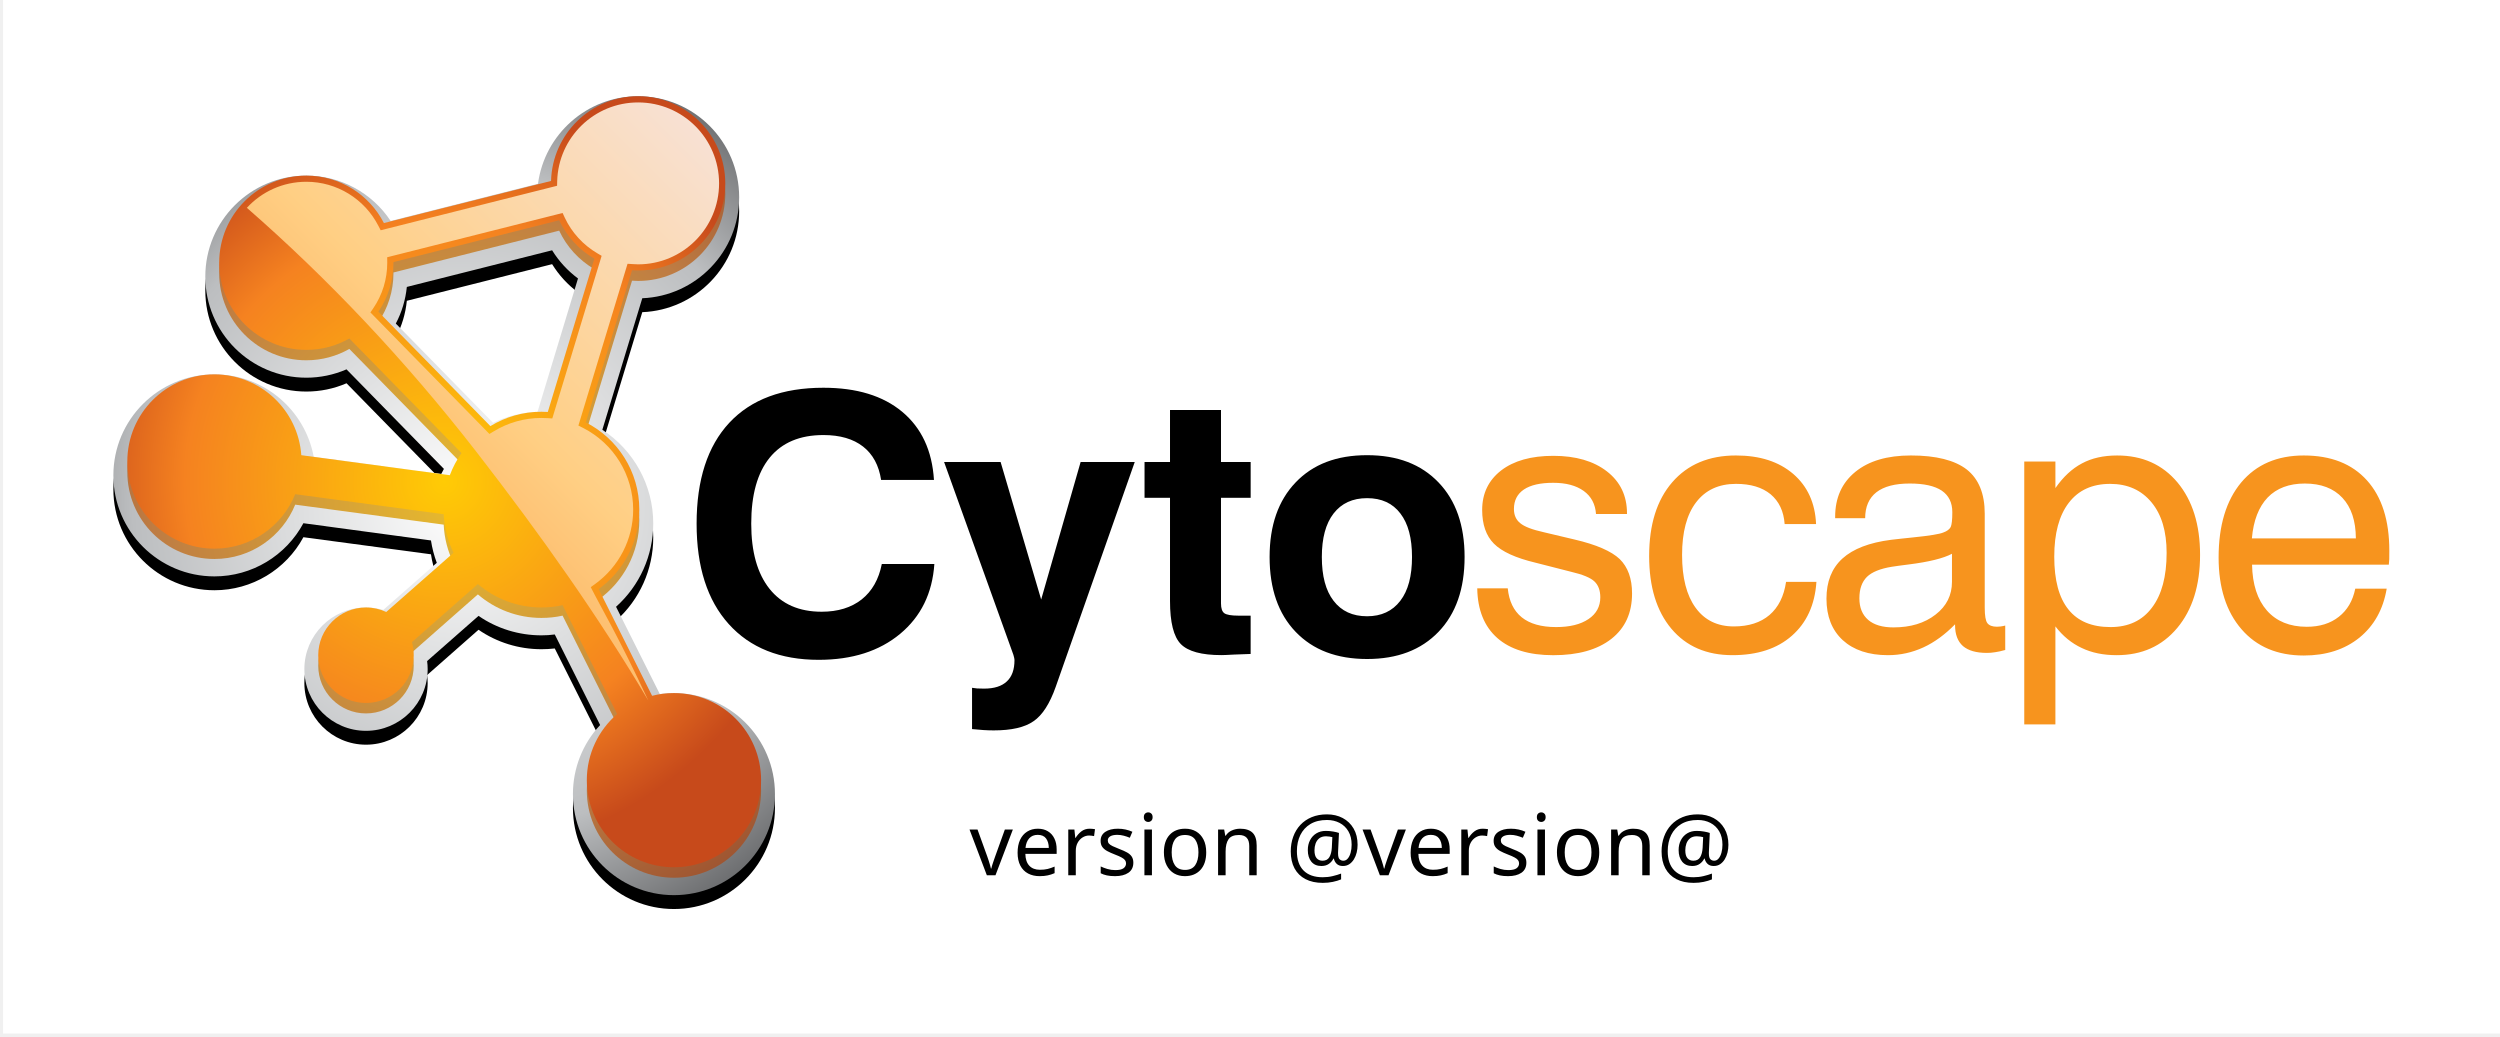
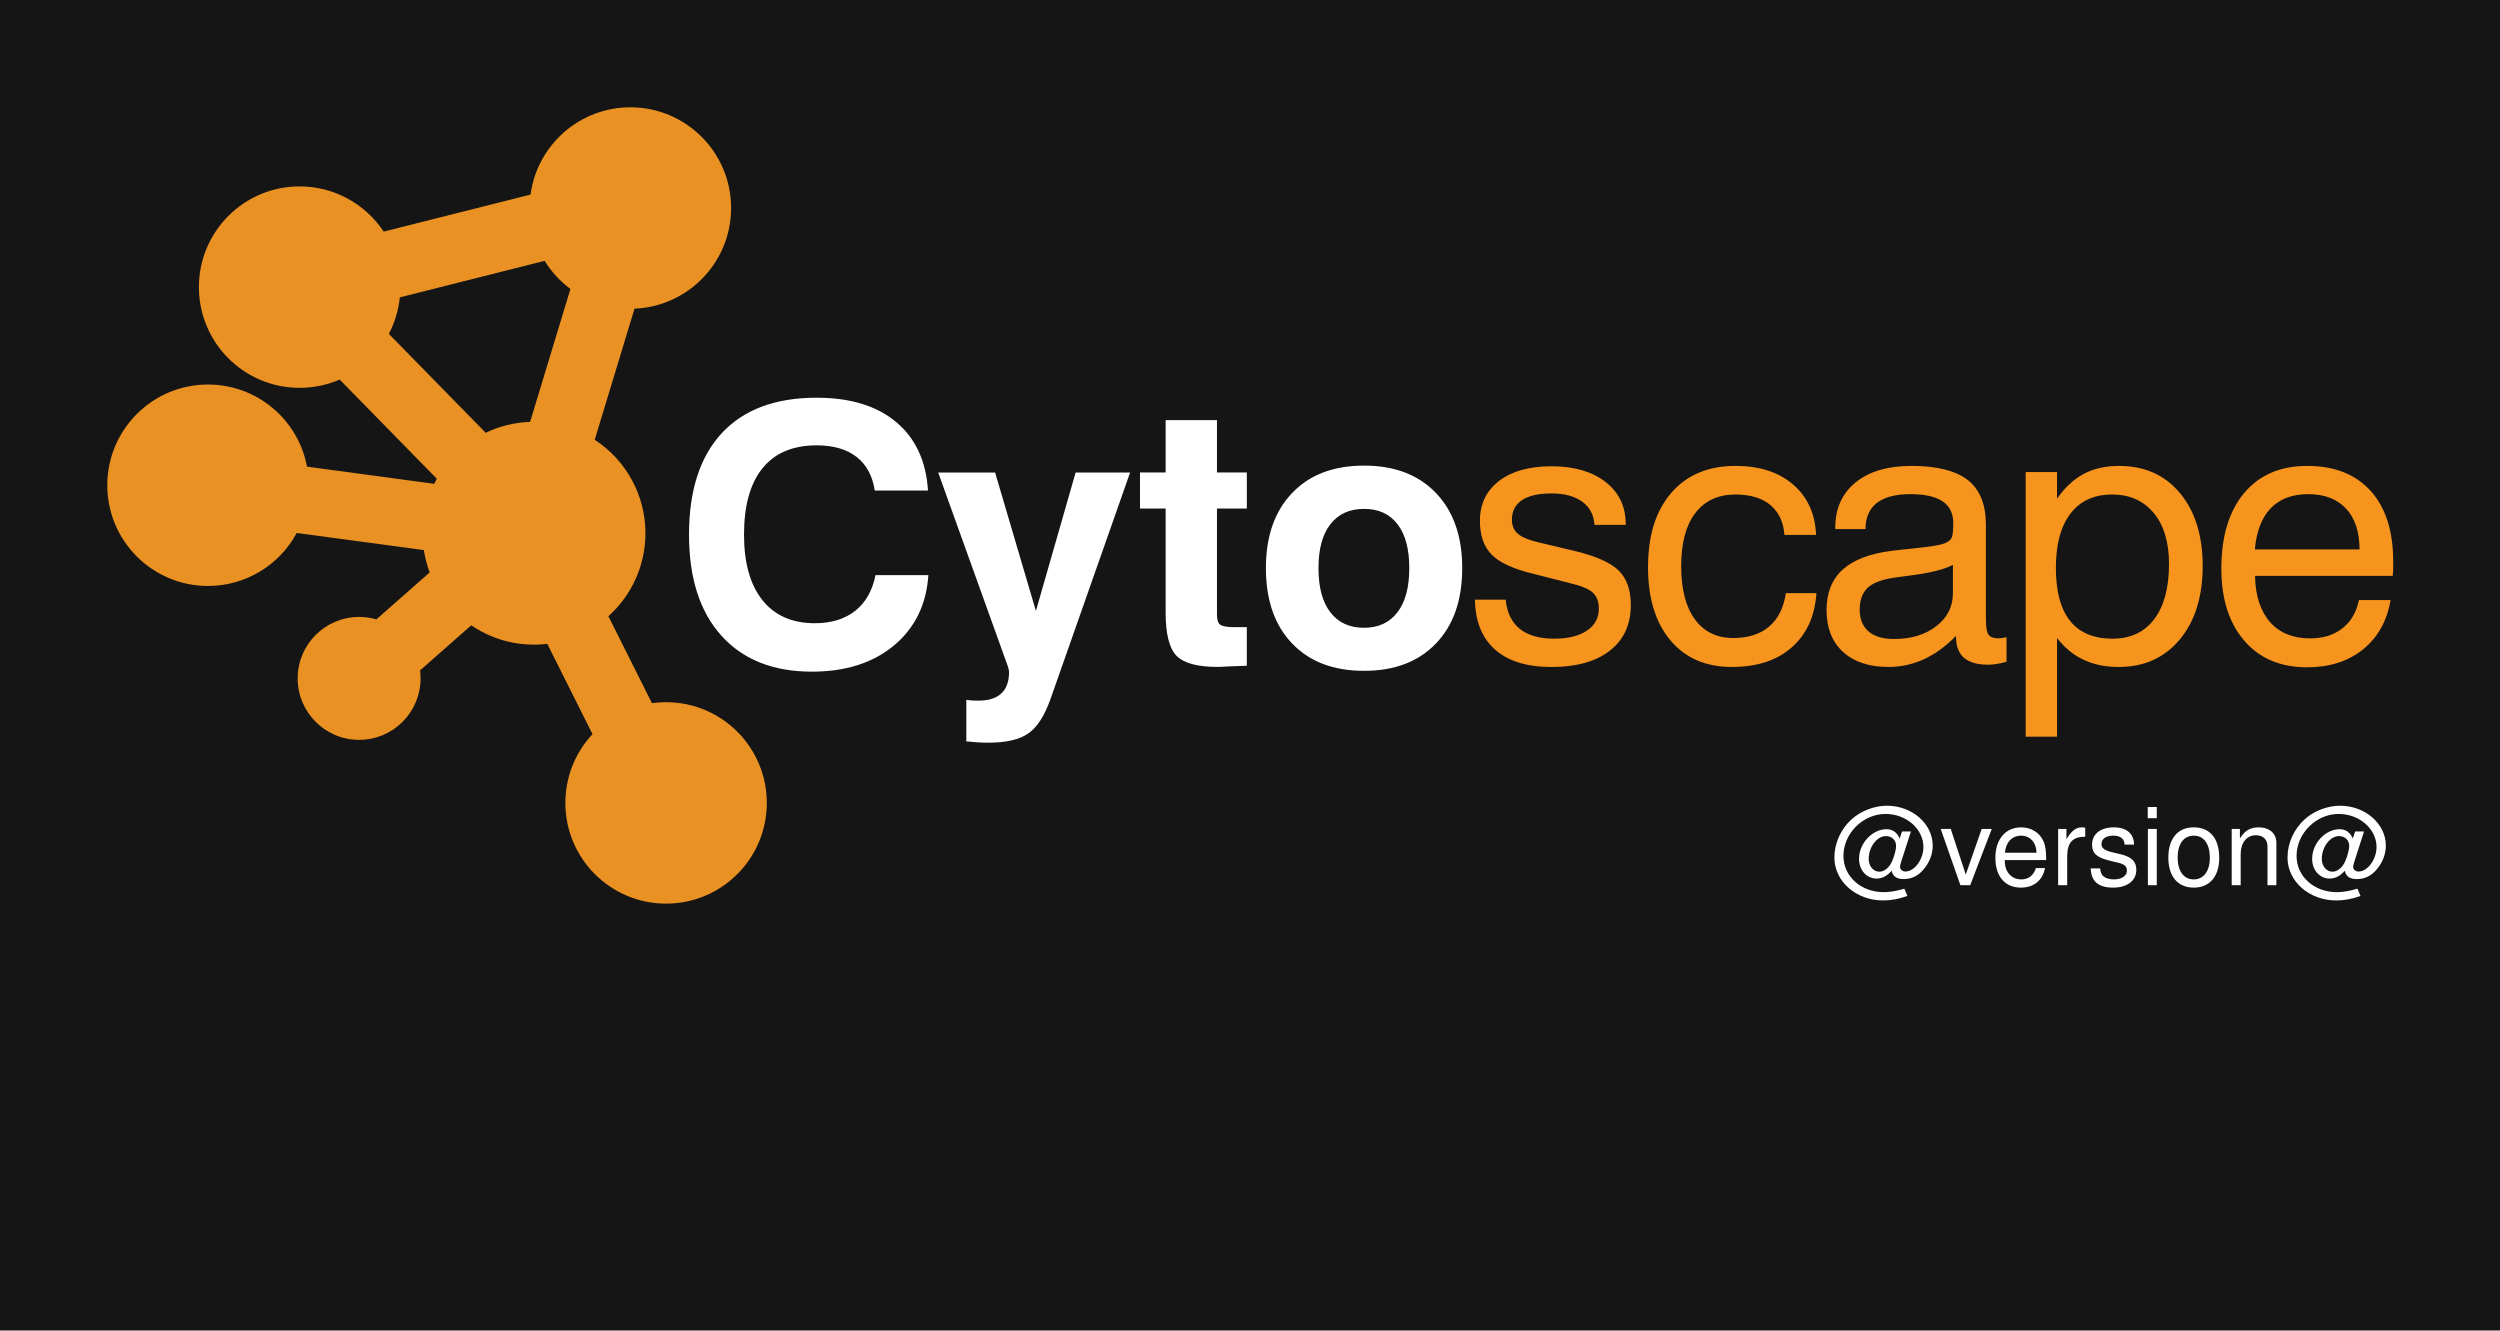
- <svg xmlns="http://www.w3.org/2000/svg" version="1.1" id="Camada_1" x="0px" y="0px" width="820px" height="340px" viewBox="0 0 820 340" enable-background="new 0 0 820 340" xml:space="preserve">
-   <rect x="1" y="-1" fill="#FFFFFF" width="820" height="340" />
-   <g>
+ <svg xmlns="http://www.w3.org/2000/svg" version="1.1" x="0" y="0" width="466" height="248" viewBox="0, 0, 466, 248">
+   <g id="Layer_1">
+     <path d="M0,-0 L466,-0 L466,248 L0,248 z" fill="#151515" />
+     <text x="446" y="165" text-anchor="end">
+       <tspan font-family="Helvetica" font-size="20" fill="#FFFFFF">@version@</tspan>
+     </text>
    <g>
-       <path d="M128.141,77.032l48.318-12.18c2.169-16.258,16.095-28.719,32.845-28.719c18.294,0,33.14,14.849,33.14,33.144    c0,17.845-14.12,32.401-31.776,33.115l-13.098,43.139c10.32,6.701,16.694,18.229,16.694,30.764    c0,10.494-4.471,20.387-12.202,27.279l14.352,28.607c1.531-0.201,3.08-0.307,4.628-0.307c18.317,0,33.142,14.828,33.142,33.121    c0,18.295-14.825,33.164-33.142,33.164c-18.293,0-33.121-14.869-33.121-33.164c0-8.448,3.199-16.494,8.923-22.629l-14.881-29.67    c-1.451,0.162-2.909,0.246-4.37,0.246c-7.417,0-14.588-2.225-20.638-6.381l-16.863,14.863c0.127,0.861,0.181,1.732,0.181,2.605    c0,11.152-9.058,20.229-20.231,20.229c-11.151,0-20.21-9.077-20.21-20.229s9.06-20.23,20.21-20.23c1.941,0,3.844,0.299,5.68,0.844    l17.545-15.488c-0.884-2.363-1.53-4.812-1.912-7.346l-41.839-5.604c-5.732,10.613-16.878,17.396-29.187,17.396    c-18.293,0-33.142-14.822-33.142-33.121c0-18.294,14.849-33.142,33.142-33.142c16.095,0,29.682,11.554,32.567,27.026l41.835,5.648    c0.284-0.571,0.58-1.117,0.872-1.673l-31.947-32.626c-4.161,1.803-8.629,2.718-13.176,2.718c-18.315,0-33.14-14.848-33.14-33.142    S82.165,62.15,100.48,62.15C111.698,62.154,122.05,67.829,128.141,77.032L128.141,77.032z M133.441,98.663    c-0.422,4.217-1.638,8.282-3.616,12.017l31.887,32.563c4.552-2.198,9.521-3.435,14.605-3.6l13.265-43.738    c-3.384-2.516-6.272-5.667-8.487-9.258L133.441,98.663z" />
-       <radialGradient id="SVGID_1_" cx="152.197" cy="-20.206" r="162.212" gradientTransform="matrix(1 0 0 -1 0 145)" gradientUnits="userSpaceOnUse">
-         <stop offset="0" style="stop-color:#FFFFFF" />
-         <stop offset="0.67" style="stop-color:#BCBEC0" />
-         <stop offset="1" style="stop-color:#58595B" />
-       </radialGradient>
-       <path fill="url(#SVGID_1_)" d="M128.141,72.484l48.318-12.2c2.169-16.248,16.095-28.719,32.845-28.719    c18.294,0,33.14,14.848,33.14,33.142c0,17.845-14.12,32.401-31.776,33.117l-13.098,43.139c10.32,6.721,16.694,18.226,16.694,30.74    c0,10.537-4.471,20.388-12.202,27.32l14.352,28.609c1.531-0.201,3.08-0.305,4.628-0.305c18.317,0,33.142,14.824,33.142,33.118    c0,18.298-14.825,33.165-33.142,33.165c-18.293,0-33.121-14.867-33.121-33.165c0-8.446,3.199-16.536,8.923-22.63l-14.881-29.711    c-1.451,0.207-2.909,0.289-4.37,0.289c-7.417,0-14.588-2.223-20.638-6.383l-16.863,14.82c0.127,0.9,0.181,1.777,0.181,2.65    c0,11.151-9.058,20.232-20.231,20.232c-11.151,0-20.21-9.081-20.21-20.232c0-11.152,9.06-20.232,20.21-20.232    c1.941,0,3.844,0.299,5.68,0.805l17.545-15.445c-0.884-2.363-1.53-4.854-1.912-7.342l-41.839-5.651    c-5.732,10.657-16.878,17.442-29.187,17.442c-18.293,0-33.142-14.828-33.142-33.122c0-18.317,14.849-33.142,33.142-33.142    c16.095,0,29.682,11.534,32.567,27.026l41.835,5.625c0.284-0.549,0.58-1.116,0.872-1.653l-31.947-32.644    c-4.161,1.8-8.629,2.737-13.176,2.737c-18.315,0-33.14-14.847-33.14-33.141c0-18.317,14.825-33.142,33.14-33.142    C111.698,57.605,122.05,63.258,128.141,72.484L128.141,72.484z M133.441,94.114c-0.422,4.193-1.638,8.281-3.616,12.015    l31.887,32.542c4.552-2.198,9.521-3.413,14.605-3.6l13.265-43.737c-3.384-2.515-6.272-5.646-8.487-9.239L133.441,94.114z" />
-       <radialGradient id="SVGID_2_" cx="151.934" cy="-18.974" r="169.631" gradientTransform="matrix(1 0 0 -1 0 145)" gradientUnits="userSpaceOnUse">
-         <stop offset="0" style="stop-color:#E8BC2E" />
-         <stop offset="0.6" style="stop-color:#BE7C43" />
-         <stop offset="0.87" style="stop-color:#9E5531" />
-         <stop offset="1" style="stop-color:#9E5531" />
-       </radialGradient>
-       <path fill="url(#SVGID_2_)" d="M100.482,61.012c11.088,0,20.703,6.322,25.439,15.581l54.824-13.825    c0.421-15.406,13.06-27.773,28.561-27.773c15.795,0,28.59,12.794,28.59,28.569c0,15.776-12.798,28.583-28.59,28.583    c-0.679,0-1.347-0.035-2-0.079l-15.151,49.888c10.42,5.318,17.54,16.125,17.54,28.629c0,10.738-5.256,20.237-13.34,26.067    l17.535,35.002c2.287-0.601,4.696-0.938,7.155-0.938c15.796,0,28.592,12.818,28.592,28.615c0,15.751-12.795,28.567-28.592,28.567    c-15.775,0-28.571-12.816-28.571-28.567c0-8.674,3.871-16.453,9.947-21.687l-17.889-35.718c-2.232,0.505-4.545,0.753-6.938,0.753    c-7.966,0-15.25-2.899-20.854-7.722l-21.625,19.045c0.389,1.377,0.586,2.823,0.586,4.315c0,8.656-7.006,15.687-15.659,15.687    c-8.631,0-15.661-7.028-15.661-15.687c0-8.606,7.03-15.637,15.661-15.637c2.384,0,4.627,0.541,6.653,1.474l22.069-19.46    c-1.883-3.825-3.019-8.104-3.237-12.61l-48.699-6.562c-4.252,10.447-14.51,17.822-26.497,17.822    c-15.773,0-28.573-12.771-28.573-28.57c0-15.775,12.801-28.568,28.573-28.568c15.08,0,27.443,11.697,28.499,26.523l48.713,6.564    c0.959-2.594,2.272-5.037,3.844-7.263l-36.804-37.579c-4.155,2.36-8.967,3.722-14.101,3.722    c-15.795,0-28.589-12.795-28.589-28.569C71.893,73.812,84.688,61.012,100.482,61.012L100.482,61.012z M129.051,89.374l0.002,0.232    c0,5.949-1.826,11.477-4.952,16.064l36.747,37.512c4.889-2.993,10.606-4.701,16.745-4.701c0.701,0,1.395,0.023,2.088,0.066    l15.26-50.273c-5.017-2.924-9.058-7.324-11.534-12.62L129.051,89.374z" />
-       <radialGradient id="SVGID_3_" cx="145.697" cy="-13.014" r="163.686" gradientTransform="matrix(1 0 0 -1 0 145)" gradientUnits="userSpaceOnUse">
-         <stop offset="0" style="stop-color:#FFCB05" />
-         <stop offset="0.52" style="stop-color:#F58220" />
-         <stop offset="0.75" style="stop-color:#C74A1B" />
-         <stop offset="1" style="stop-color:#C74A1B" />
-       </radialGradient>
-       <path fill="url(#SVGID_3_)" d="M100.482,57.605c11.088,0,20.703,6.321,25.439,15.557l54.824-13.809    c0.421-15.422,13.06-27.79,28.561-27.79c15.795,0,28.59,12.795,28.59,28.591c0,15.773-12.798,28.569-28.59,28.569    c-0.679,0-1.347-0.023-2-0.068l-15.151,49.89c10.42,5.295,17.54,16.124,17.54,28.607c0,10.739-5.256,20.239-13.34,26.067    l17.535,35.006c2.287-0.6,4.696-0.896,7.155-0.896c15.796,0,28.592,12.771,28.592,28.566c0,15.785-12.795,28.57-28.592,28.57    c-15.775,0-28.571-12.785-28.571-28.57c0-8.67,3.871-16.451,9.947-21.685l-17.889-35.71c-2.232,0.504-4.545,0.75-6.938,0.75    c-7.966,0-15.25-2.898-20.854-7.68l-21.625,19.047c0.389,1.378,0.586,2.824,0.586,4.316c0,8.651-7.006,15.643-15.659,15.643    c-8.631,0-15.661-6.987-15.661-15.643c0-8.651,7.03-15.682,15.661-15.682c2.384,0,4.627,0.541,6.653,1.475l22.069-19.416    c-1.883-3.867-3.019-8.148-3.237-12.652l-48.699-6.561c-4.252,10.49-14.51,17.865-26.497,17.865    c-15.773,0-28.573-12.817-28.573-28.593c0-15.773,12.801-28.571,28.573-28.571c15.08,0,27.443,11.698,28.499,26.505l48.713,6.563    c0.959-2.593,2.272-5.016,3.844-7.263l-36.804-37.579c-4.155,2.381-8.967,3.738-14.101,3.738    c-15.795,0-28.589-12.811-28.589-28.586C71.893,70.399,84.688,57.605,100.482,57.605L100.482,57.605z M129.051,85.964l0.002,0.212    c0,5.949-1.826,11.499-4.952,16.063l36.747,37.525c4.889-2.984,10.606-4.713,16.745-4.713c0.701,0,1.395,0.024,2.088,0.066    l15.26-50.262c-5.017-2.934-9.058-7.334-11.534-12.608L129.051,85.964z" />
-       <linearGradient id="SVGID_4_" gradientUnits="userSpaceOnUse" x1="70.609" y1="-80.126" x2="250.698" y2="99.962" gradientTransform="matrix(1 0 0 -1 0 145)">
-         <stop offset="0" style="stop-color:#FFCE77" />
-         <stop offset="0.18" style="stop-color:#F9A14C" />
-         <stop offset="0.52" style="stop-color:#FFCF84" />
-         <stop offset="1" style="stop-color:#F7E3DD" />
-       </linearGradient>
-       <path fill="url(#SVGID_4_)" d="M100.482,59.619c-7.727,0-14.667,3.288-19.51,8.547c26.449,23.068,51.872,49.892,75.326,80.086    c21.155,27.291,40.266,54.344,56.326,81.487c-9.908-21.298-15.621-30.664-18.854-37.16l1.383-0.992    c7.869-5.677,12.527-14.737,12.527-24.435c0-11.34-6.375-21.666-16.436-26.799l-1.528-0.768l16.117-53.068l1.604,0.106    c0.628,0.048,1.237,0.083,1.867,0.083c14.656,0,26.552-11.897,26.552-26.555c0-14.676-11.896-26.554-26.552-26.554    c-14.362,0-26.153,11.435-26.545,25.812l-0.04,1.529l-57.853,14.593l-0.746-1.438C119.58,65.231,110.471,59.619,100.482,59.619    L100.482,59.619z M126.997,84.377l57.536-14.516l0.71,1.534c2.285,4.887,6.051,8.98,10.725,11.715l1.367,0.802l-16.181,53.334    l-1.593-0.096c-0.654-0.04-1.311-0.061-1.966-0.061c-5.545,0-10.947,1.508-15.68,4.41l-1.384,0.837l-39.036-39.855l0.946-1.377    c3-4.411,4.577-9.572,4.577-14.91L126.997,84.377z" />
+       <g>
+         <path d="M173.051,107.208 C172.675,112.703 170.537,117.072 166.627,120.323 C162.714,123.572 157.622,125.195 151.345,125.195 C144.101,125.195 138.47,122.943 134.462,118.481 C130.431,114.005 128.433,107.729 128.433,99.651 C128.433,91.406 130.486,85.098 134.569,80.709 C138.663,76.319 144.551,74.135 152.237,74.135 C158.481,74.135 163.403,75.636 167.023,78.652 C170.634,81.669 172.635,85.929 172.977,91.441 L163.058,91.441 C162.639,88.69 161.499,86.602 159.674,85.175 C157.836,83.737 155.354,83.012 152.235,83.012 C147.809,83.012 144.446,84.43 142.142,87.264 C139.845,90.087 138.685,94.222 138.685,99.653 C138.685,104.917 139.823,108.988 142.112,111.866 C144.412,114.746 147.667,116.169 151.901,116.169 C154.955,116.169 157.459,115.393 159.403,113.869 C161.359,112.312 162.618,110.103 163.189,107.208 L173.051,107.208 L173.051,107.208 z M180.124,138.193 L180.124,130.446 C180.424,130.49 180.759,130.543 181.078,130.567 C181.413,130.586 181.842,130.6 182.37,130.6 C184.281,130.6 185.699,130.152 186.656,129.243 C187.614,128.359 188.086,127.027 188.086,125.259 C188.086,125.131 188.065,124.961 188.017,124.77 C187.967,124.555 187.924,124.407 187.882,124.256 L174.879,88.076 L185.485,88.076 L193.094,113.881 L200.499,88.076 L210.654,88.076 L195.824,130.267 C194.715,133.41 193.331,135.585 191.663,136.713 C190.009,137.877 187.515,138.439 184.195,138.439 C183.593,138.439 182.958,138.42 182.272,138.376 C181.596,138.329 180.864,138.266 180.124,138.193 L180.124,138.193 z M232.407,124.094 C231.525,124.116 230.472,124.158 229.235,124.211 C228.01,124.289 227.237,124.31 226.904,124.31 C223.197,124.31 220.67,123.615 219.317,122.254 C217.951,120.866 217.275,118.171 217.275,114.134 L217.275,94.795 L212.494,94.795 L212.494,88.071 L217.275,88.071 L217.275,78.311 L226.842,78.311 L226.842,88.071 L232.409,88.071 L232.409,94.795 L226.842,94.795 L226.842,114.589 C226.842,115.551 227.057,116.157 227.475,116.457 C227.895,116.744 228.754,116.903 230.052,116.903 L232.406,116.903 L232.406,124.094 L232.407,124.094 L232.407,124.094 z M245.767,105.896 C245.767,109.455 246.485,112.203 247.97,114.123 C249.453,116.063 251.549,117.019 254.257,117.019 C256.929,117.019 259.008,116.061 260.489,114.123 C261.973,112.205 262.69,109.455 262.69,105.896 C262.69,102.379 261.985,99.65 260.51,97.733 C259.062,95.816 256.975,94.856 254.257,94.856 C251.549,94.856 249.453,95.815 247.97,97.733 C246.483,99.65 245.767,102.379 245.767,105.896 L245.767,105.896 z M235.964,105.896 C235.964,99.961 237.597,95.293 240.855,91.895 C244.112,88.484 248.56,86.79 254.266,86.79 C259.942,86.79 264.388,88.484 267.656,91.895 C270.924,95.293 272.557,99.961 272.557,105.896 C272.557,111.874 270.923,116.551 267.656,119.949 C264.389,123.346 259.942,125.042 254.266,125.042 C248.558,125.042 244.112,123.346 240.855,119.949 C237.597,116.551 235.964,111.875 235.964,105.896 z" fill="#FFFFFF" />
+         <path d="M274.931,111.782 L280.657,111.782 C280.894,114.155 281.752,115.981 283.281,117.216 C284.782,118.428 286.932,119.049 289.725,119.049 C292.285,119.049 294.315,118.558 295.813,117.545 C297.282,116.556 298.025,115.193 298.025,113.465 C298.025,112.154 297.648,111.163 296.908,110.47 C296.178,109.79 294.725,109.181 292.576,108.681 L285.903,106.977 C282.14,106.083 279.542,104.888 278.058,103.394 C276.598,101.927 275.855,99.817 275.855,97.065 C275.855,93.966 277.049,91.494 279.411,89.662 C281.797,87.828 285.054,86.913 289.2,86.913 C293.424,86.913 296.778,87.894 299.282,89.844 C301.784,91.792 303.034,94.414 303.034,97.709 L303.034,97.834 L297.219,97.834 C297.091,95.97 296.318,94.521 294.919,93.508 C293.501,92.487 291.609,91.975 289.19,91.975 C286.771,91.975 284.957,92.39 283.699,93.223 C282.449,94.064 281.816,95.279 281.816,96.889 C281.816,98.03 282.214,98.924 282.999,99.55 C283.783,100.211 285.243,100.765 287.404,101.245 L293.163,102.612 C297.278,103.57 300.115,104.808 301.677,106.296 C303.212,107.81 303.984,109.952 303.984,112.744 C303.984,116.411 302.686,119.233 300.096,121.268 C297.496,123.303 293.862,124.328 289.2,124.328 C284.633,124.328 281.116,123.241 278.691,121.098 C276.251,118.941 274.994,115.829 274.931,111.782 L274.931,111.782 z M332.62,99.719 C332.448,97.3 331.555,95.445 329.987,94.124 C328.395,92.824 326.246,92.174 323.484,92.174 C320.249,92.174 317.754,93.337 316.003,95.638 C314.252,97.925 313.371,101.22 313.371,105.515 C313.371,109.796 314.22,113.111 315.908,115.42 C317.594,117.757 320.004,118.928 323.085,118.928 C325.882,118.928 328.105,118.203 329.771,116.788 C331.447,115.348 332.49,113.27 332.885,110.566 L338.582,110.566 C338.295,114.879 336.745,118.246 333.974,120.677 C331.223,123.107 327.504,124.321 322.817,124.321 C317.962,124.321 314.147,122.668 311.362,119.356 C308.578,116.041 307.192,111.492 307.192,105.726 C307.192,99.824 308.632,95.211 311.533,91.864 C314.432,88.52 318.422,86.845 323.483,86.845 C327.966,86.845 331.522,87.995 334.231,90.309 C336.906,92.62 338.347,95.752 338.517,99.717 L332.618,99.717 L332.62,99.719 L332.62,99.719 z M364.604,118.526 C362.733,120.442 360.744,121.903 358.66,122.861 C356.563,123.82 354.361,124.322 352.008,124.322 C348.39,124.322 345.55,123.361 343.518,121.497 C341.477,119.61 340.468,117.022 340.468,113.719 C340.468,110.526 341.455,108.019 343.465,106.185 C345.475,104.364 348.516,103.193 352.609,102.671 C353.64,102.539 355.06,102.402 356.822,102.211 C359.852,101.902 361.723,101.592 362.389,101.304 C363.088,101.06 363.54,100.708 363.778,100.281 C363.98,99.856 364.086,98.932 364.086,97.489 C364.086,95.7 363.43,94.357 362.112,93.45 C360.777,92.556 358.78,92.109 356.092,92.109 C353.341,92.109 351.258,92.652 349.836,93.75 C348.441,94.849 347.729,96.479 347.729,98.619 L342.098,98.619 L342.098,98.351 C342.098,94.806 343.355,91.991 345.882,89.924 C348.406,87.867 351.865,86.845 356.306,86.845 C361.045,86.845 364.536,87.73 366.807,89.485 C369.039,91.256 370.17,94.016 370.17,97.766 L370.17,115.389 C370.17,116.903 370.33,117.871 370.662,118.307 C370.997,118.745 371.585,118.983 372.457,118.983 C372.641,118.983 372.845,118.971 373.104,118.94 C373.375,118.908 373.661,118.856 374.016,118.767 L374.016,123.349 C373.306,123.553 372.652,123.692 372.127,123.765 C371.566,123.865 371.05,123.896 370.566,123.896 C368.569,123.896 367.098,123.47 366.085,122.615 C365.097,121.732 364.603,120.442 364.603,118.717 L364.604,118.526 L364.604,118.526 L364.604,118.526 z M364.023,105.292 C362.421,106.143 359.703,106.826 355.835,107.306 C354.445,107.476 353.437,107.627 352.738,107.731 C350.578,108.081 349.007,108.71 348.064,109.626 C347.119,110.567 346.645,111.898 346.645,113.653 C346.645,115.401 347.194,116.744 348.302,117.706 C349.393,118.642 350.986,119.111 353.039,119.111 C356.263,119.111 358.885,118.311 360.947,116.701 C363,115.116 364.021,113.07 364.021,110.566 L364.023,105.292 L364.023,105.292 z M383.216,105.845 C383.216,110.246 384.096,113.539 385.874,115.745 C387.624,117.94 390.257,119.049 393.774,119.049 C397.147,119.049 399.736,117.833 401.551,115.401 C403.391,112.982 404.304,109.543 404.304,105.111 C404.304,101.094 403.367,97.929 401.467,95.641 C399.563,93.339 396.983,92.176 393.706,92.176 C390.34,92.176 387.752,93.36 385.947,95.725 C384.117,98.1 383.216,101.477 383.216,105.845 L383.216,105.845 z M377.587,137.311 L377.587,87.987 L383.433,87.987 L383.433,92.964 C384.891,90.865 386.56,89.308 388.421,88.329 C390.267,87.338 392.448,86.848 395.018,86.848 C399.747,86.848 403.518,88.53 406.346,91.909 C409.154,95.286 410.58,99.813 410.58,105.492 C410.58,111.236 409.138,115.807 406.303,119.207 C403.443,122.628 399.662,124.322 394.928,124.322 C392.424,124.322 390.244,123.876 388.365,122.968 C386.461,122.082 384.817,120.731 383.432,118.921 L383.432,137.311 L377.587,137.311 L377.587,137.311 z M420.303,102.404 L439.821,102.404 C439.799,99.112 438.962,96.576 437.296,94.797 C435.639,93.006 433.277,92.111 430.234,92.111 C427.29,92.111 424.955,92.985 423.268,94.731 C421.584,96.501 420.598,99.048 420.303,102.404 L420.303,102.404 z M439.704,111.847 L445.604,111.847 C444.947,115.722 443.248,118.78 440.491,121.03 C437.725,123.259 434.245,124.386 430.04,124.386 C425.109,124.386 421.195,122.744 418.358,119.453 C415.502,116.16 414.06,111.661 414.06,105.996 C414.06,99.973 415.49,95.285 418.303,91.908 C421.142,88.53 425.062,86.847 430.04,86.847 C435.146,86.847 439.088,88.402 441.896,91.514 C444.698,94.625 446.096,99.025 446.096,104.715 C446.096,105.418 446.096,105.972 446.086,106.301 C446.075,106.653 446.045,107.004 446.002,107.338 L420.337,107.338 C420.402,111.045 421.35,113.924 423.134,115.956 C424.915,117.968 427.409,118.994 430.604,118.994 C433.043,118.994 435.053,118.362 436.62,117.116 C438.208,115.881 439.243,114.124 439.704,111.847 z" fill="#F7941E" />
+       </g>
+       <path d="M74.527,55.43 C74.285,57.813 73.592,60.118 72.479,62.236 L90.537,80.675 C93.12,79.43 95.931,78.738 98.811,78.638 L106.331,53.86 C104.41,52.436 102.775,50.657 101.519,48.622 L74.527,55.43 z M71.517,43.172 L98.896,36.267 C100.125,27.062 108.015,20 117.503,20 C127.87,20 136.277,28.409 136.277,38.774 C136.277,48.882 128.282,57.128 118.273,57.532 L110.855,81.976 C116.704,85.777 120.31,92.301 120.31,99.395 C120.31,105.35 117.774,110.944 113.404,114.86 L121.526,131.074 C122.397,130.95 123.277,130.889 124.158,130.889 C134.524,130.889 142.932,139.297 142.932,149.663 C142.932,160.028 134.524,168.437 124.158,168.437 C113.791,168.437 105.383,160.028 105.383,149.663 C105.383,144.862 107.206,140.303 110.444,136.842 L102.015,120.018 C101.194,120.116 100.367,120.165 99.54,120.165 C95.335,120.165 91.276,118.905 87.841,116.556 L78.297,124.962 C78.362,125.455 78.394,125.953 78.394,126.453 C78.394,132.778 73.264,137.908 66.94,137.908 C60.615,137.908 55.485,132.778 55.485,126.453 C55.485,120.128 60.615,114.997 66.94,114.997 C68.031,114.997 69.112,115.152 70.152,115.455 L80.095,106.701 C79.589,105.355 79.225,103.959 79.009,102.537 L55.308,99.344 C52.066,105.371 45.743,109.223 38.774,109.223 C28.407,109.223 20,100.814 20,90.449 C20,80.084 28.407,71.676 38.774,71.676 C47.894,71.676 55.595,78.217 57.227,86.987 L80.924,90.18 C81.081,89.862 81.248,89.548 81.422,89.238 L63.315,70.747 C60.965,71.767 58.431,72.293 55.85,72.293 C45.484,72.293 37.076,63.885 37.076,53.519 C37.076,43.154 45.484,34.746 55.85,34.746 C62.212,34.745 68.07,37.954 71.517,43.172 z" fill="#EA9123" />
    </g>
-     <path d="M306.471,184.984c-0.657,9.605-4.394,17.24-11.229,22.922c-6.839,5.679-15.739,8.516-26.709,8.516   c-12.661,0-22.503-3.936-29.509-11.734c-7.044-7.823-10.537-18.793-10.537-32.912c0-14.41,3.588-25.436,10.725-33.106   c7.155-7.673,17.447-11.491,30.879-11.491c10.914,0,19.516,2.625,25.843,7.896c6.312,5.272,9.809,12.719,10.407,22.352h-17.337   c-0.732-4.808-2.724-8.458-5.914-10.951c-3.212-2.514-7.55-3.781-13.002-3.781c-7.735,0-13.614,2.479-17.64,7.431   c-4.015,4.935-6.043,12.161-6.043,21.654c0,9.201,1.99,16.316,5.99,21.346c4.02,5.033,9.709,7.521,17.11,7.521   c5.337,0,9.714-1.357,13.112-4.021c3.419-2.721,5.618-6.581,6.617-11.642H306.471L306.471,184.984z M318.832,239.139V225.6   c0.524,0.076,1.11,0.17,1.667,0.211c0.587,0.033,1.336,0.057,2.259,0.057c3.34,0,5.818-0.783,7.491-2.371   c1.674-1.545,2.5-3.873,2.5-6.963c0-0.223-0.038-0.521-0.121-0.854c-0.087-0.377-0.162-0.636-0.236-0.9l-22.726-63.234h18.537   l13.299,45.102l12.941-45.102h17.75l-25.921,73.741c-1.937,5.493-4.357,9.295-7.271,11.266c-2.892,2.035-7.251,3.017-13.054,3.017   c-1.052,0-2.162-0.034-3.361-0.11C321.406,239.377,320.126,239.268,318.832,239.139L318.832,239.139z M410.212,214.498   c-1.542,0.039-3.382,0.111-5.543,0.204c-2.142,0.136-3.492,0.173-4.075,0.173c-6.479,0-10.895-1.215-13.26-3.594   c-2.388-2.426-3.57-7.135-3.57-14.192v-33.8h-8.355v-11.752h8.355v-17.059h16.722v17.059h9.729v11.752h-9.729v34.596   c0,1.682,0.375,2.74,1.107,3.264c0.733,0.502,2.234,0.781,4.504,0.781h4.113v12.568H410.212L410.212,214.498z M433.562,182.691   c0,6.221,1.255,11.023,3.852,14.379c2.592,3.391,6.254,5.062,10.987,5.062c4.671,0,8.304-1.674,10.892-5.062   c2.595-3.351,3.848-8.158,3.848-14.379c0-6.146-1.232-10.916-3.811-14.266c-2.531-3.351-6.178-5.03-10.929-5.03   c-4.733,0-8.396,1.677-10.987,5.03C434.815,171.775,433.562,176.545,433.562,182.691L433.562,182.691z M416.429,182.691   c0-10.373,2.854-18.531,8.548-24.47c5.693-5.962,13.467-8.923,23.441-8.923c9.919,0,17.691,2.961,23.402,8.923   c5.712,5.939,8.566,14.097,8.566,24.47c0,10.449-2.856,18.623-8.566,24.562c-5.709,5.938-13.483,8.901-23.402,8.901   c-9.977,0-17.748-2.963-23.441-8.901C419.284,201.314,416.429,193.141,416.429,182.691z" />
-     <path fill="#F7941E" d="M484.535,192.979h10.008c0.414,4.148,1.914,7.338,4.586,9.498c2.624,2.117,6.381,3.203,11.264,3.203   c4.474,0,8.021-0.858,10.639-2.629c2.568-1.729,3.867-4.111,3.867-7.13c0-2.292-0.659-4.024-1.953-5.235   c-1.276-1.189-3.814-2.254-7.57-3.127l-11.664-2.979c-6.576-1.562-11.117-3.65-13.711-6.262c-2.552-2.564-3.85-6.252-3.85-11.062   c0-5.415,2.087-9.736,6.215-12.939c4.169-3.204,9.863-4.804,17.109-4.804c7.383,0,13.244,1.715,17.621,5.123   c4.373,3.405,6.557,7.988,6.557,13.746v0.219H523.49c-0.224-3.258-1.575-5.791-4.019-7.562c-2.479-1.784-5.786-2.679-10.013-2.679   c-4.229,0-7.4,0.725-9.598,2.181c-2.184,1.47-3.291,3.594-3.291,6.408c0,1.995,0.695,3.557,2.067,4.651   c1.371,1.155,3.922,2.123,7.699,2.963l10.067,2.388c7.192,1.675,12.149,3.838,14.88,6.44c2.683,2.646,4.032,6.39,4.032,11.269   c0,6.409-2.268,11.342-6.795,14.899c-4.545,3.557-10.896,5.348-19.045,5.348c-7.982,0-14.128-1.901-18.367-5.645   C486.842,205.492,484.646,200.052,484.535,192.979L484.535,192.979z M585.363,171.896c-0.299-4.229-1.861-7.471-4.601-9.779   c-2.782-2.272-6.539-3.409-11.366-3.409c-5.654,0-10.014,2.032-13.076,6.055c-3.059,3.997-4.6,9.756-4.6,17.262   c0,7.483,1.484,13.276,4.435,17.313c2.946,4.084,7.159,6.131,12.544,6.131c4.889,0,8.773-1.268,11.686-3.741   c2.928-2.517,4.752-6.148,5.442-10.875h9.958c-0.502,7.539-3.211,13.424-8.055,17.672c-4.807,4.248-11.308,6.369-19.5,6.369   c-8.485,0-15.154-2.888-20.021-8.677c-4.866-5.795-7.288-13.745-7.288-23.823c0-10.315,2.516-18.377,7.587-24.227   c5.067-5.846,12.041-8.772,20.886-8.772c7.836,0,14.051,2.009,18.785,6.053c4.676,4.039,7.195,9.514,7.491,16.443h-10.31   L585.363,171.896L585.363,171.896z M641.266,204.766c-3.271,3.349-6.747,5.902-10.389,7.576c-3.666,1.676-7.514,2.555-11.627,2.555   c-6.324,0-11.288-1.681-14.838-4.938c-3.568-3.298-5.331-7.822-5.331-13.594c0-5.582,1.725-9.963,5.237-13.168   c3.514-3.184,8.828-5.23,15.982-6.143c1.802-0.23,4.284-0.469,7.364-0.803c5.296-0.54,8.565-1.083,9.729-1.586   c1.223-0.426,2.012-1.041,2.429-1.787c0.352-0.743,0.537-2.359,0.537-4.881c0-3.126-1.145-5.474-3.45-7.059   c-2.333-1.562-5.823-2.344-10.521-2.344c-4.808,0-8.448,0.949-10.934,2.869c-2.439,1.92-3.682,4.77-3.682,8.51h-9.842v-0.468   c0-6.197,2.197-11.117,6.613-14.73c4.412-3.595,10.457-5.381,18.219-5.381c8.282,0,14.384,1.547,18.354,4.615   c3.9,3.095,5.877,7.918,5.877,14.472v30.803c0,2.645,0.28,4.338,0.861,5.1c0.584,0.764,1.612,1.18,3.137,1.18   c0.321,0,0.678-0.021,1.13-0.075c0.474-0.056,0.974-0.146,1.595-0.302v8.008c-1.241,0.357-2.384,0.6-3.303,0.727   c-0.979,0.176-1.881,0.23-2.727,0.23c-3.491,0-6.062-0.745-7.833-2.24c-1.727-1.542-2.589-3.798-2.589-6.812L641.266,204.766   L641.266,204.766L641.266,204.766z M640.249,181.635c-2.8,1.488-7.55,2.682-14.31,3.521c-2.43,0.296-4.191,0.56-5.413,0.742   c-3.775,0.612-6.521,1.711-8.17,3.312c-1.651,1.646-2.479,3.972-2.479,7.039c0,3.056,0.959,5.403,2.895,7.083   c1.908,1.636,4.691,2.456,8.28,2.456c5.634,0,10.217-1.397,13.821-4.211c3.588-2.771,5.373-6.347,5.373-10.724L640.249,181.635   L640.249,181.635z M673.795,182.602c0,7.693,1.539,13.447,4.646,17.304c3.059,3.835,7.66,5.774,13.808,5.774   c5.894,0,10.419-2.125,13.591-6.375c3.216-4.228,4.812-10.24,4.812-17.986c0-7.02-1.637-12.552-4.958-16.551   c-3.328-4.023-7.837-6.057-13.565-6.057c-5.882,0-10.406,2.07-13.56,6.203C675.37,169.066,673.795,174.968,673.795,182.602   L673.795,182.602z M663.957,237.598V151.39h10.218v8.699c2.548-3.669,5.464-6.39,8.718-8.101c3.225-1.733,7.037-2.589,11.529-2.589   c8.266,0,14.856,2.941,19.8,8.846c4.907,5.902,7.4,13.815,7.4,23.741c0,10.039-2.521,18.027-7.476,23.97   c-4.998,5.979-11.607,8.94-19.88,8.94c-4.377,0-8.187-0.78-11.472-2.366c-3.327-1.548-6.201-3.91-8.622-7.074v32.142H663.957   L663.957,237.598z M738.616,176.588h34.112c-0.037-5.754-1.5-10.186-4.412-13.296c-2.896-3.129-7.025-4.694-12.344-4.694   c-5.145,0-9.225,1.527-12.174,4.579C740.854,166.27,739.131,170.723,738.616,176.588L738.616,176.588z M772.524,193.093h10.312   c-1.148,6.772-4.117,12.117-8.937,16.05c-4.833,3.895-10.915,5.865-18.265,5.865c-8.619,0-15.459-2.869-20.418-8.621   c-4.992-5.757-7.512-13.619-7.512-23.521c0-10.526,2.5-18.721,7.415-24.622c4.962-5.904,11.815-8.847,20.515-8.847   c8.924,0,15.814,2.718,20.721,8.157c4.898,5.438,7.342,13.129,7.342,23.074c0,1.228,0,2.197-0.018,2.771   c-0.02,0.615-0.072,1.229-0.147,1.812h-44.858c0.115,6.48,1.772,11.512,4.889,15.064c3.113,3.516,7.473,5.309,13.056,5.309   c4.263,0,7.776-1.104,10.516-3.282C769.91,200.143,771.718,197.072,772.524,193.093z" />
  </g>
-   <text transform="matrix(1 0 0 1 318.0 287.0967)" font-family="'sans-serif'" font-size="28">version @version@</text>
</svg>
